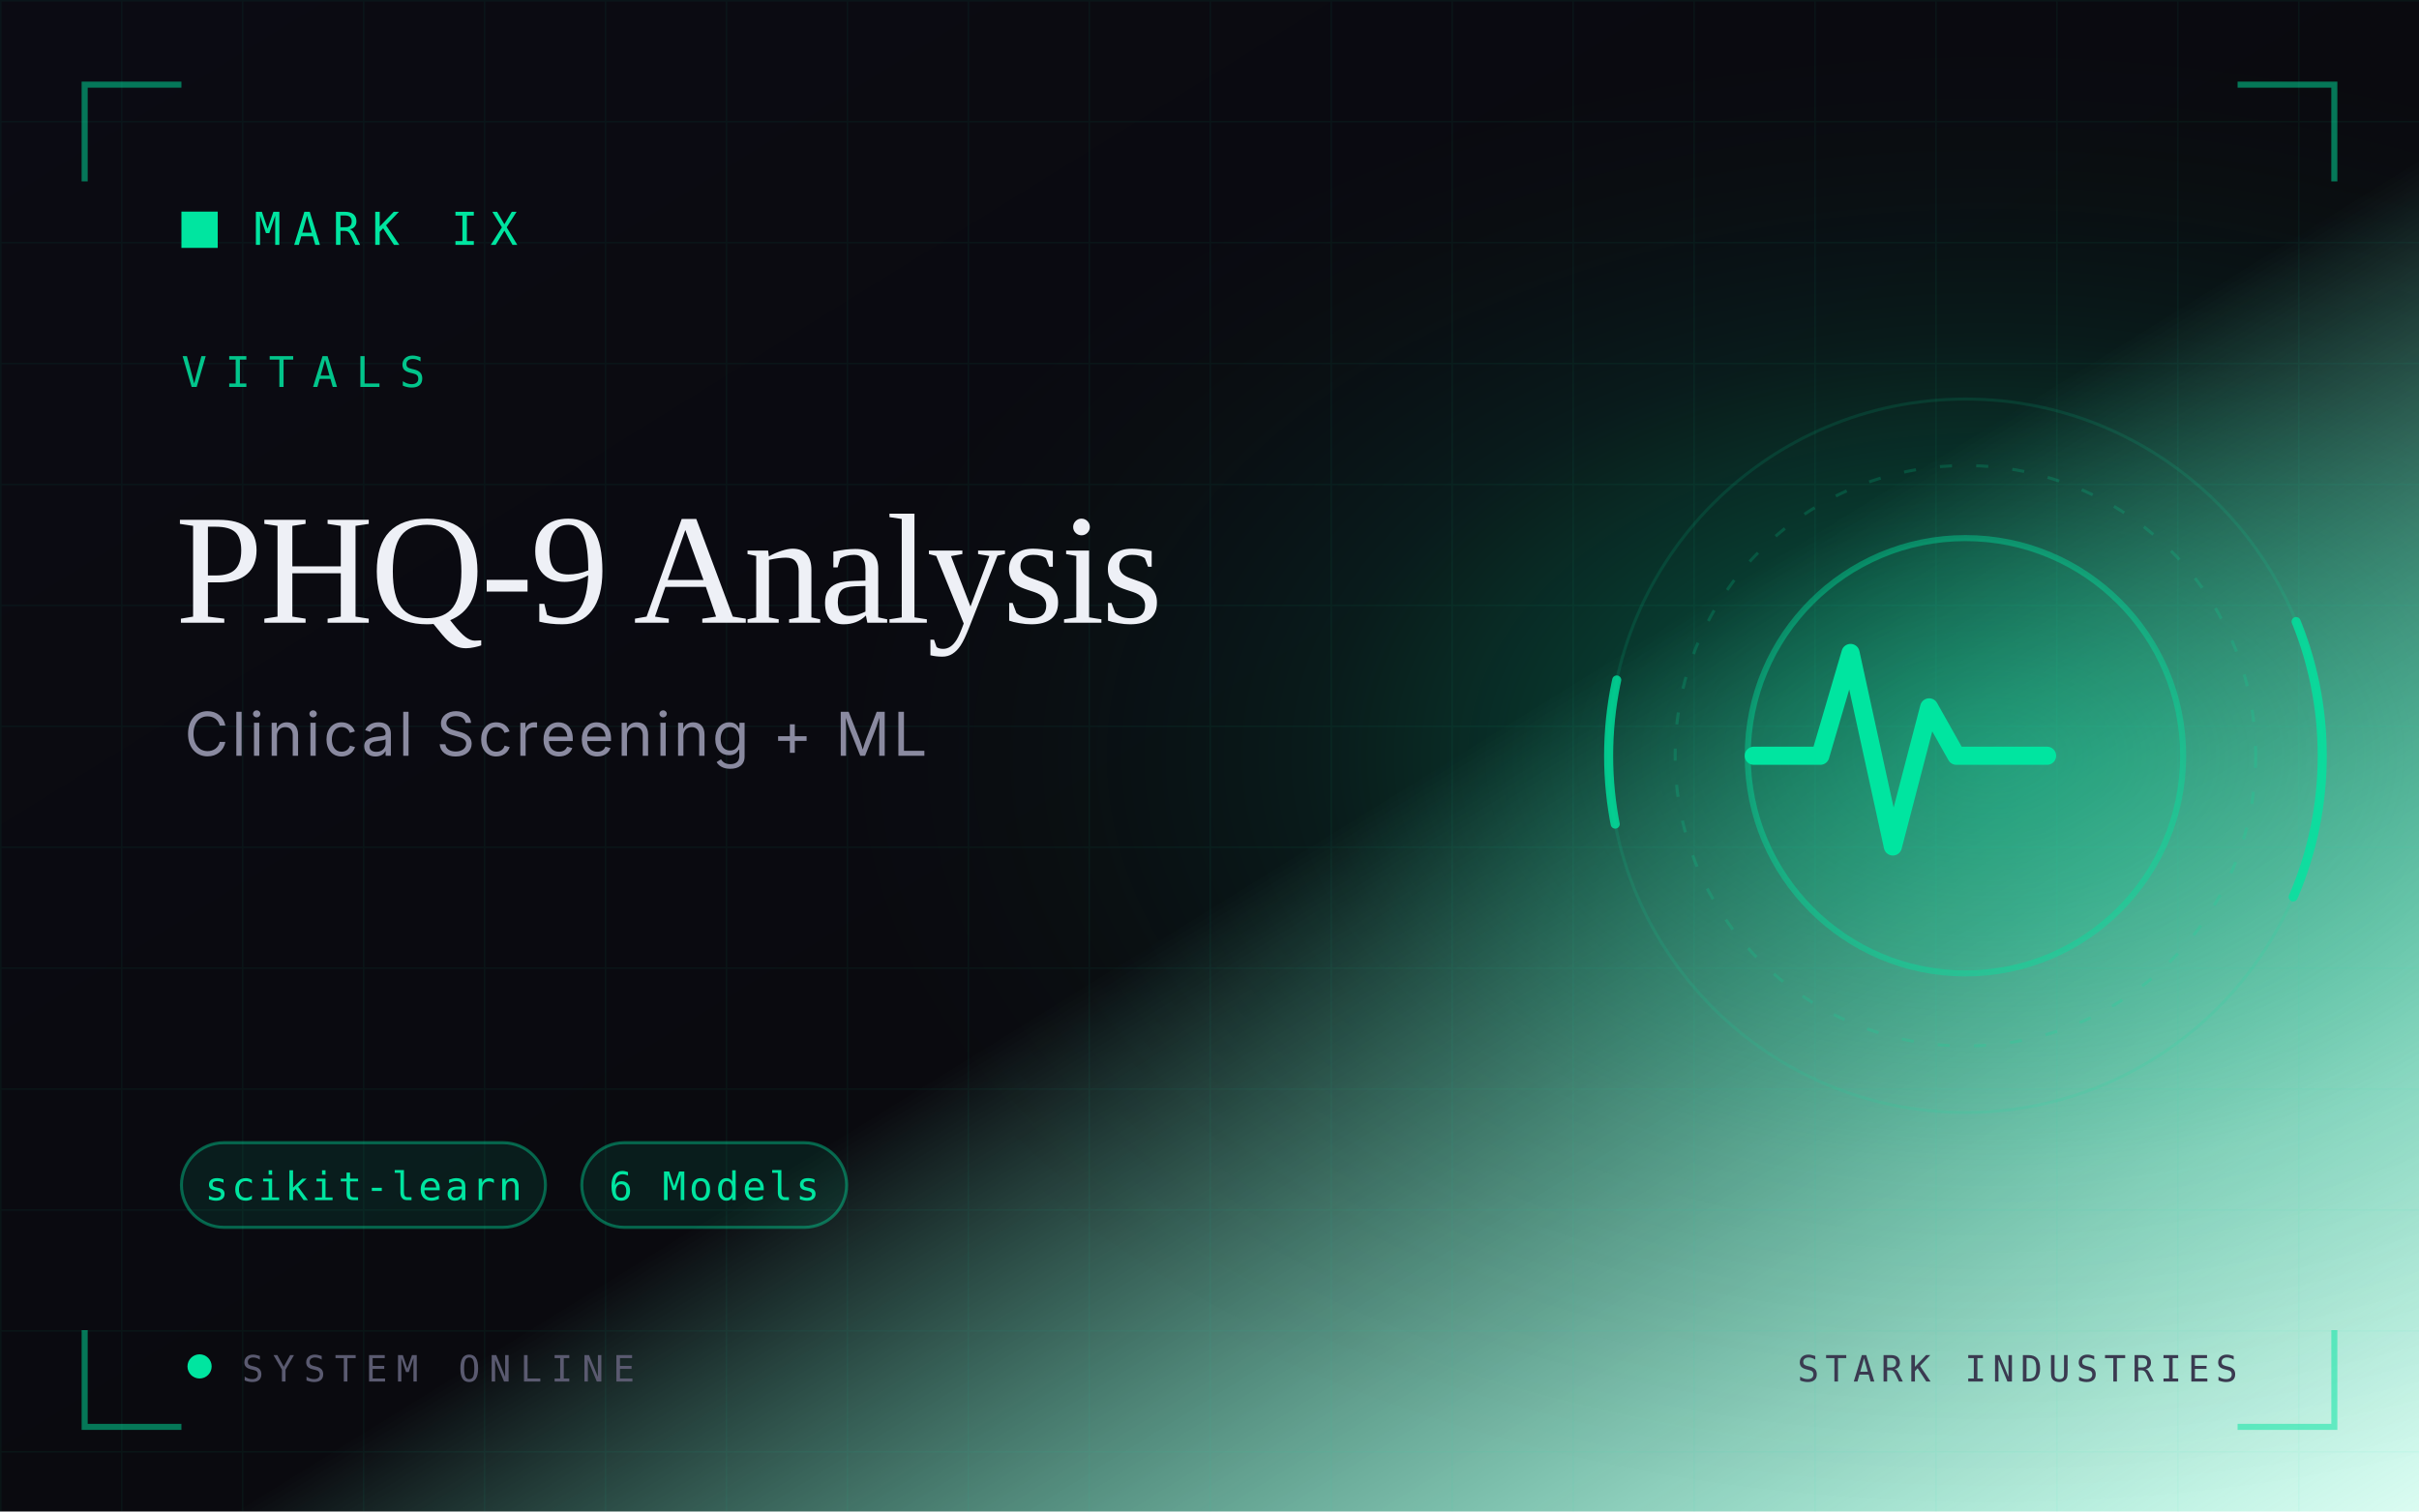
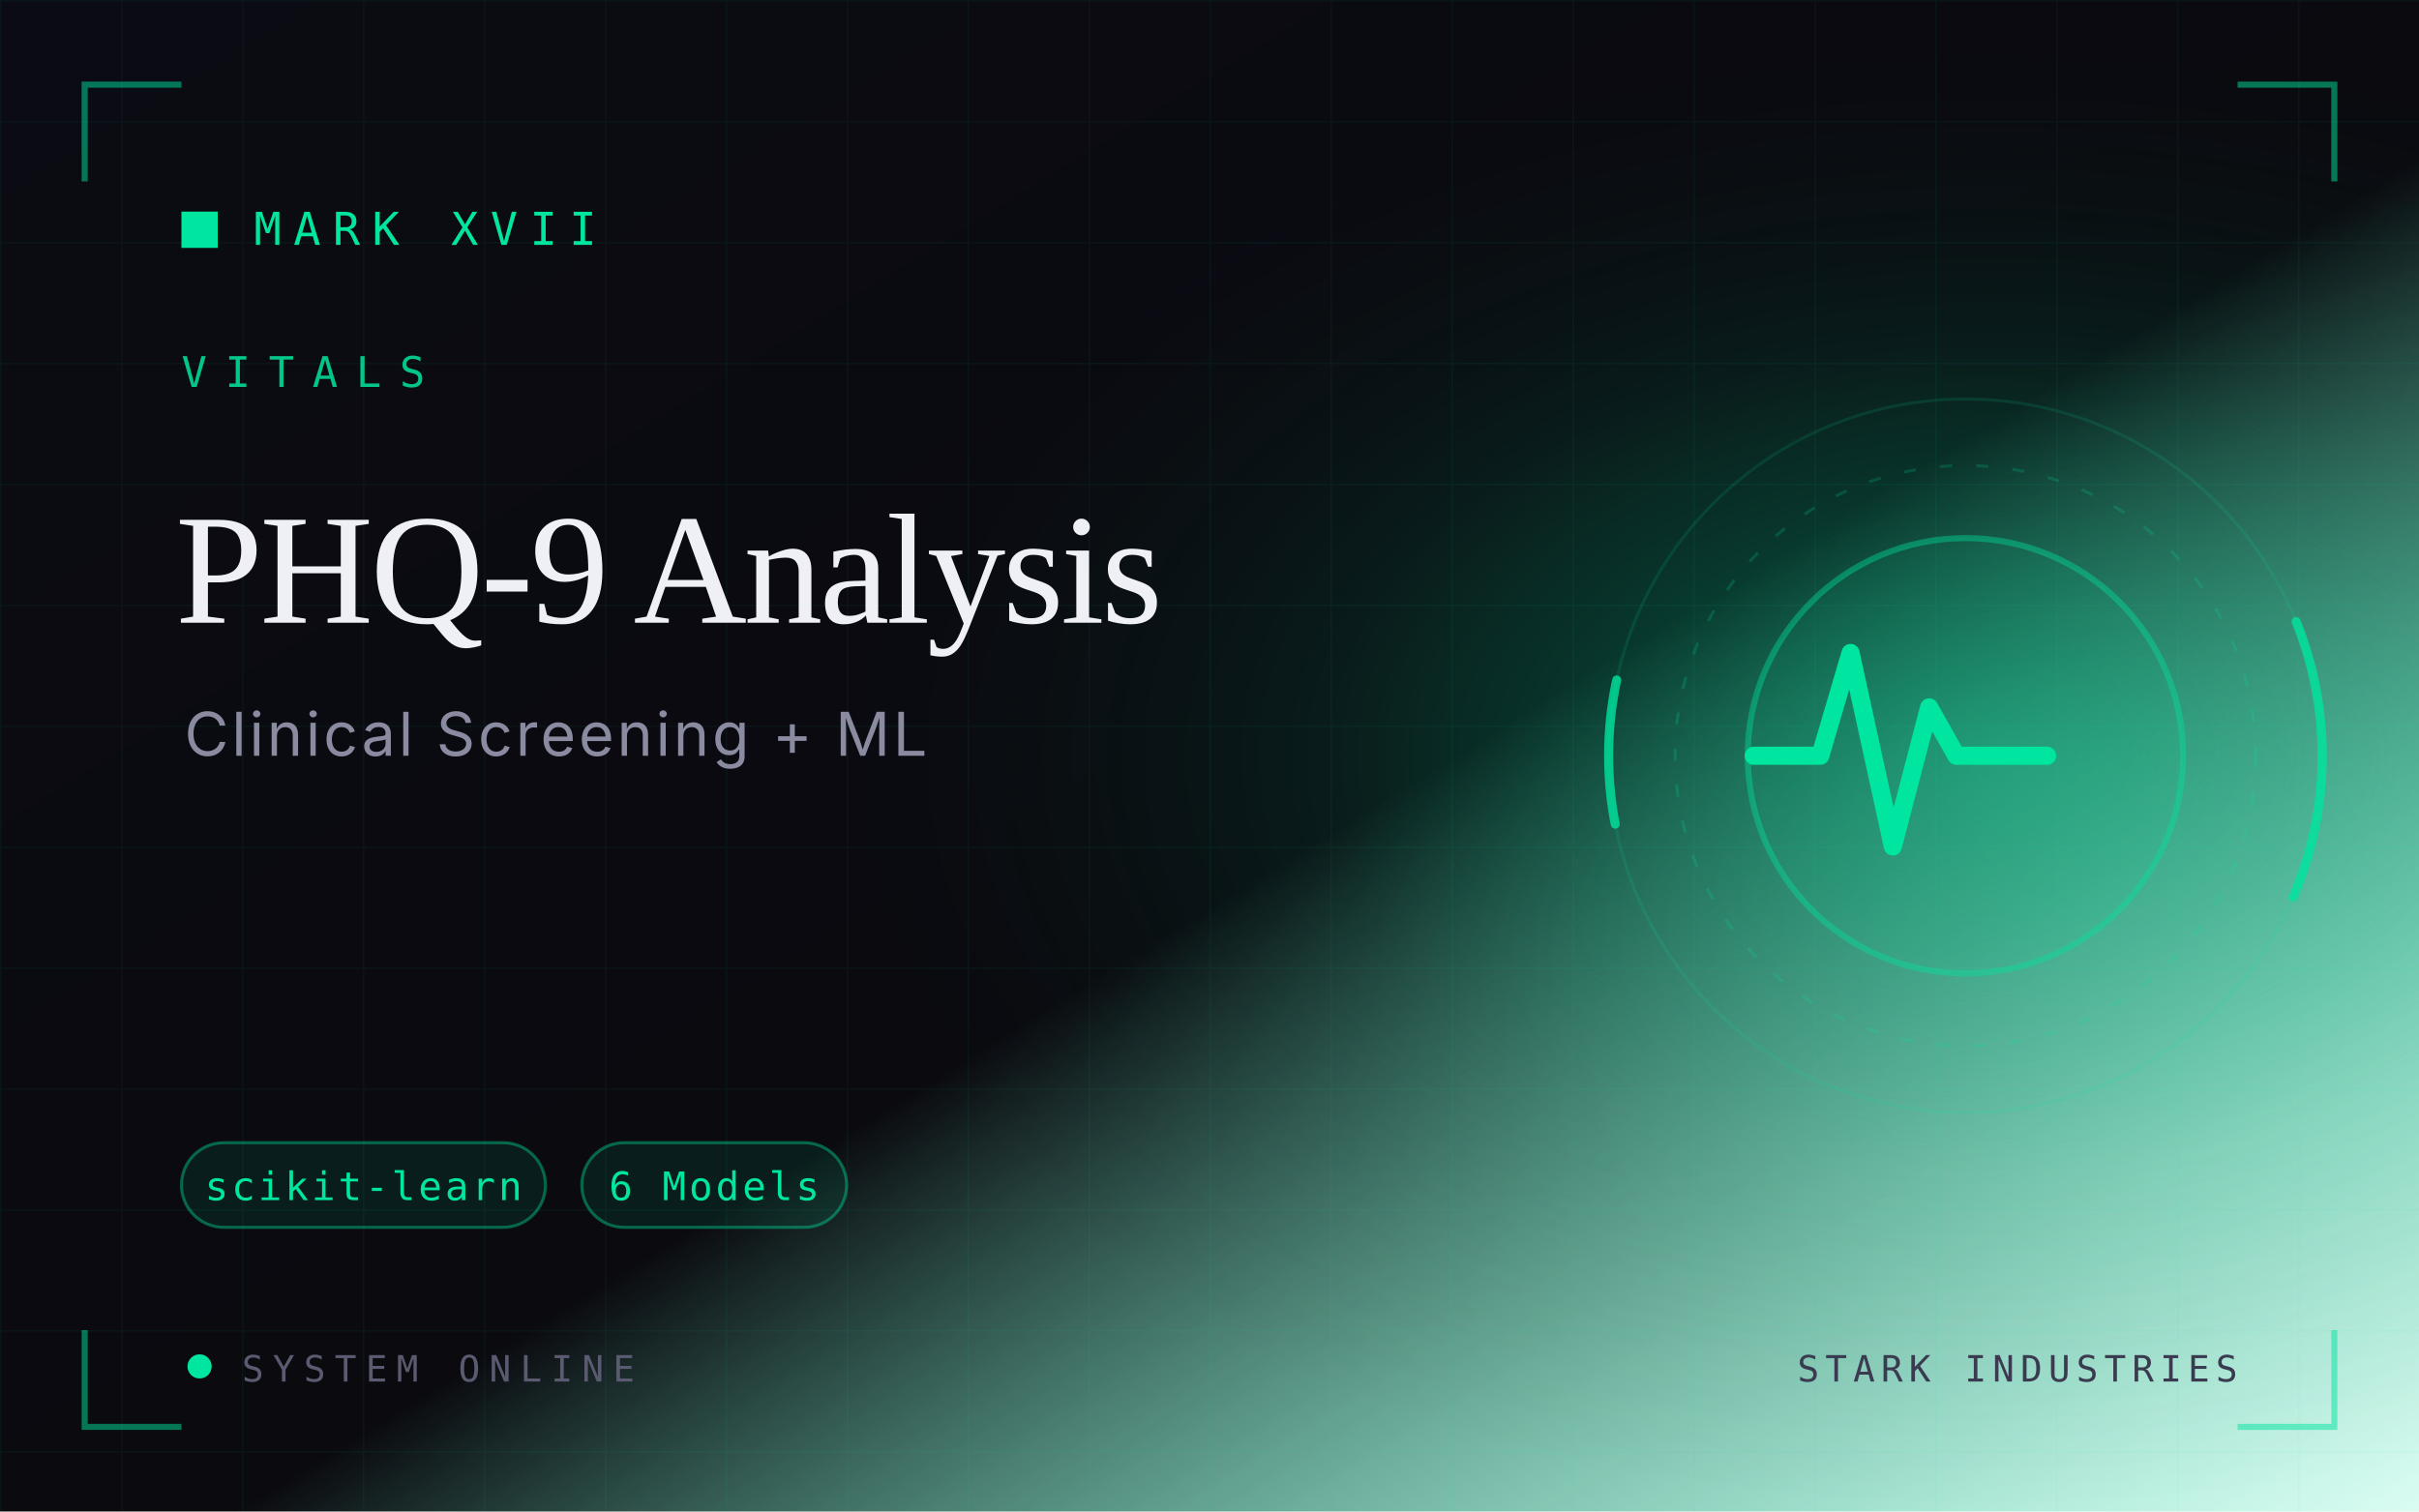
<svg xmlns="http://www.w3.org/2000/svg" viewBox="0 0 800 500" width="800" height="500" role="img" aria-label="PHQ-9 Analysis">
  <defs>
    <linearGradient id="bg" x1="0" y1="0" x2="1" y2="1">
      <stop offset="0" stop-color="#0b0b13" />
      <stop offset="0.55" stop-color="#0a0a0f" />
      <stop offset="1" stop-color="rgba(0,229,160,0.14)" />
    </linearGradient>
    <radialGradient id="glow" cx="0.82" cy="0.5" r="0.5">
      <stop offset="0" stop-color="rgba(0,229,160,0.4)" />
      <stop offset="0.55" stop-color="rgba(0,229,160,0.08)" />
      <stop offset="1" stop-color="rgba(0,0,0,0)" />
    </radialGradient>
    <pattern id="grid" width="40" height="40" patternUnits="userSpaceOnUse">
      <path d="M40 0 H0 V40" fill="none" stroke="rgba(0,229,160,0.05)" stroke-width="1" />
    </pattern>
  </defs>
  <rect width="800" height="500" fill="url(#bg)" />
  <rect width="800" height="500" fill="url(#grid)" />
  <rect width="800" height="500" fill="url(#glow)" />
  <g stroke="rgba(0,229,160,0.5)" stroke-width="2" fill="none">
    <path d="M28 60 V28 H60" />
    <path d="M740 28 H772 V60" />
    <path d="M28 440 V472 H60" />
    <path d="M772 440 V472 H740" />
  </g>
  <g transform="translate(650 250)">
    <circle r="118" fill="none" stroke="rgba(0,229,160,0.12)" stroke-width="1" />
    <circle r="96" fill="none" stroke="rgba(0,229,160,0.18)" stroke-width="1" stroke-dasharray="4 8" />
    <circle r="72" fill="none" stroke="rgba(0,229,160,0.4)" stroke-width="2" />
    <circle r="72" fill="rgba(0,229,160,0.06)" />
    <circle r="118" fill="none" stroke="#00e5a0" stroke-width="3" stroke-dasharray="48 300" stroke-linecap="round" opacity="0.8" />
  </g>
  <g transform="translate(650 250)">
    <path d="M -70 0 h 22 l 10 -34 l 14 64 l 12 -46 l 9 16 h 30" fill="none" stroke="#00e5a0" stroke-width="6" stroke-linecap="round" stroke-linejoin="round" />
  </g>
  <g>
    <rect x="60" y="70" width="12" height="12" fill="#00e5a0" />
-     <text x="84" y="81" font-family="'JetBrains Mono', monospace" font-size="15" fill="#00e5a0" letter-spacing="4">MARK IX</text>
+     <text x="84" y="81" font-family="'JetBrains Mono', monospace" font-size="15" fill="#00e5a0" letter-spacing="4">MARK XVII</text>
    <text x="60" y="128" font-family="'JetBrains Mono', monospace" font-size="14" fill="rgba(0,229,160,0.85)" letter-spacing="6">VITALS</text>
    <text x="58" y="206" font-family="Georgia, 'Times New Roman', serif" font-size="52" fill="#eef0f6" letter-spacing="-1">PHQ-9 Analysis</text>
    <text x="61" y="250" font-family="'Inter', system-ui, sans-serif" font-size="20" fill="#8a8aa0" letter-spacing="1">Clinical Screening + ML</text>
  </g>
  <g>
    <rect x="60" y="378" width="120.4" height="28" rx="14" fill="rgba(0,229,160,0.09)" stroke="rgba(0,229,160,0.4)" />
    <text x="120.2" y="397" font-family="'JetBrains Mono', monospace" font-size="13" fill="#00e5a0" text-anchor="middle" letter-spacing="1">scikit-learn</text>
  </g>
  <g>
    <rect x="192.4" y="378" width="87.6" height="28" rx="14" fill="rgba(0,229,160,0.09)" stroke="rgba(0,229,160,0.4)" />
    <text x="236.2" y="397" font-family="'JetBrains Mono', monospace" font-size="13" fill="#00e5a0" text-anchor="middle" letter-spacing="1">6 Models</text>
  </g>
  <g>
    <circle cx="66" cy="452" r="4" fill="#00e5a0" />
    <text x="80" y="457" font-family="'JetBrains Mono', monospace" font-size="12" fill="#5a5a70" letter-spacing="3">SYSTEM ONLINE</text>
  </g>
  <text x="740" y="457" font-family="'JetBrains Mono', monospace" font-size="12" fill="#3a3a50" text-anchor="end" letter-spacing="2">STARK INDUSTRIES</text>
</svg>
